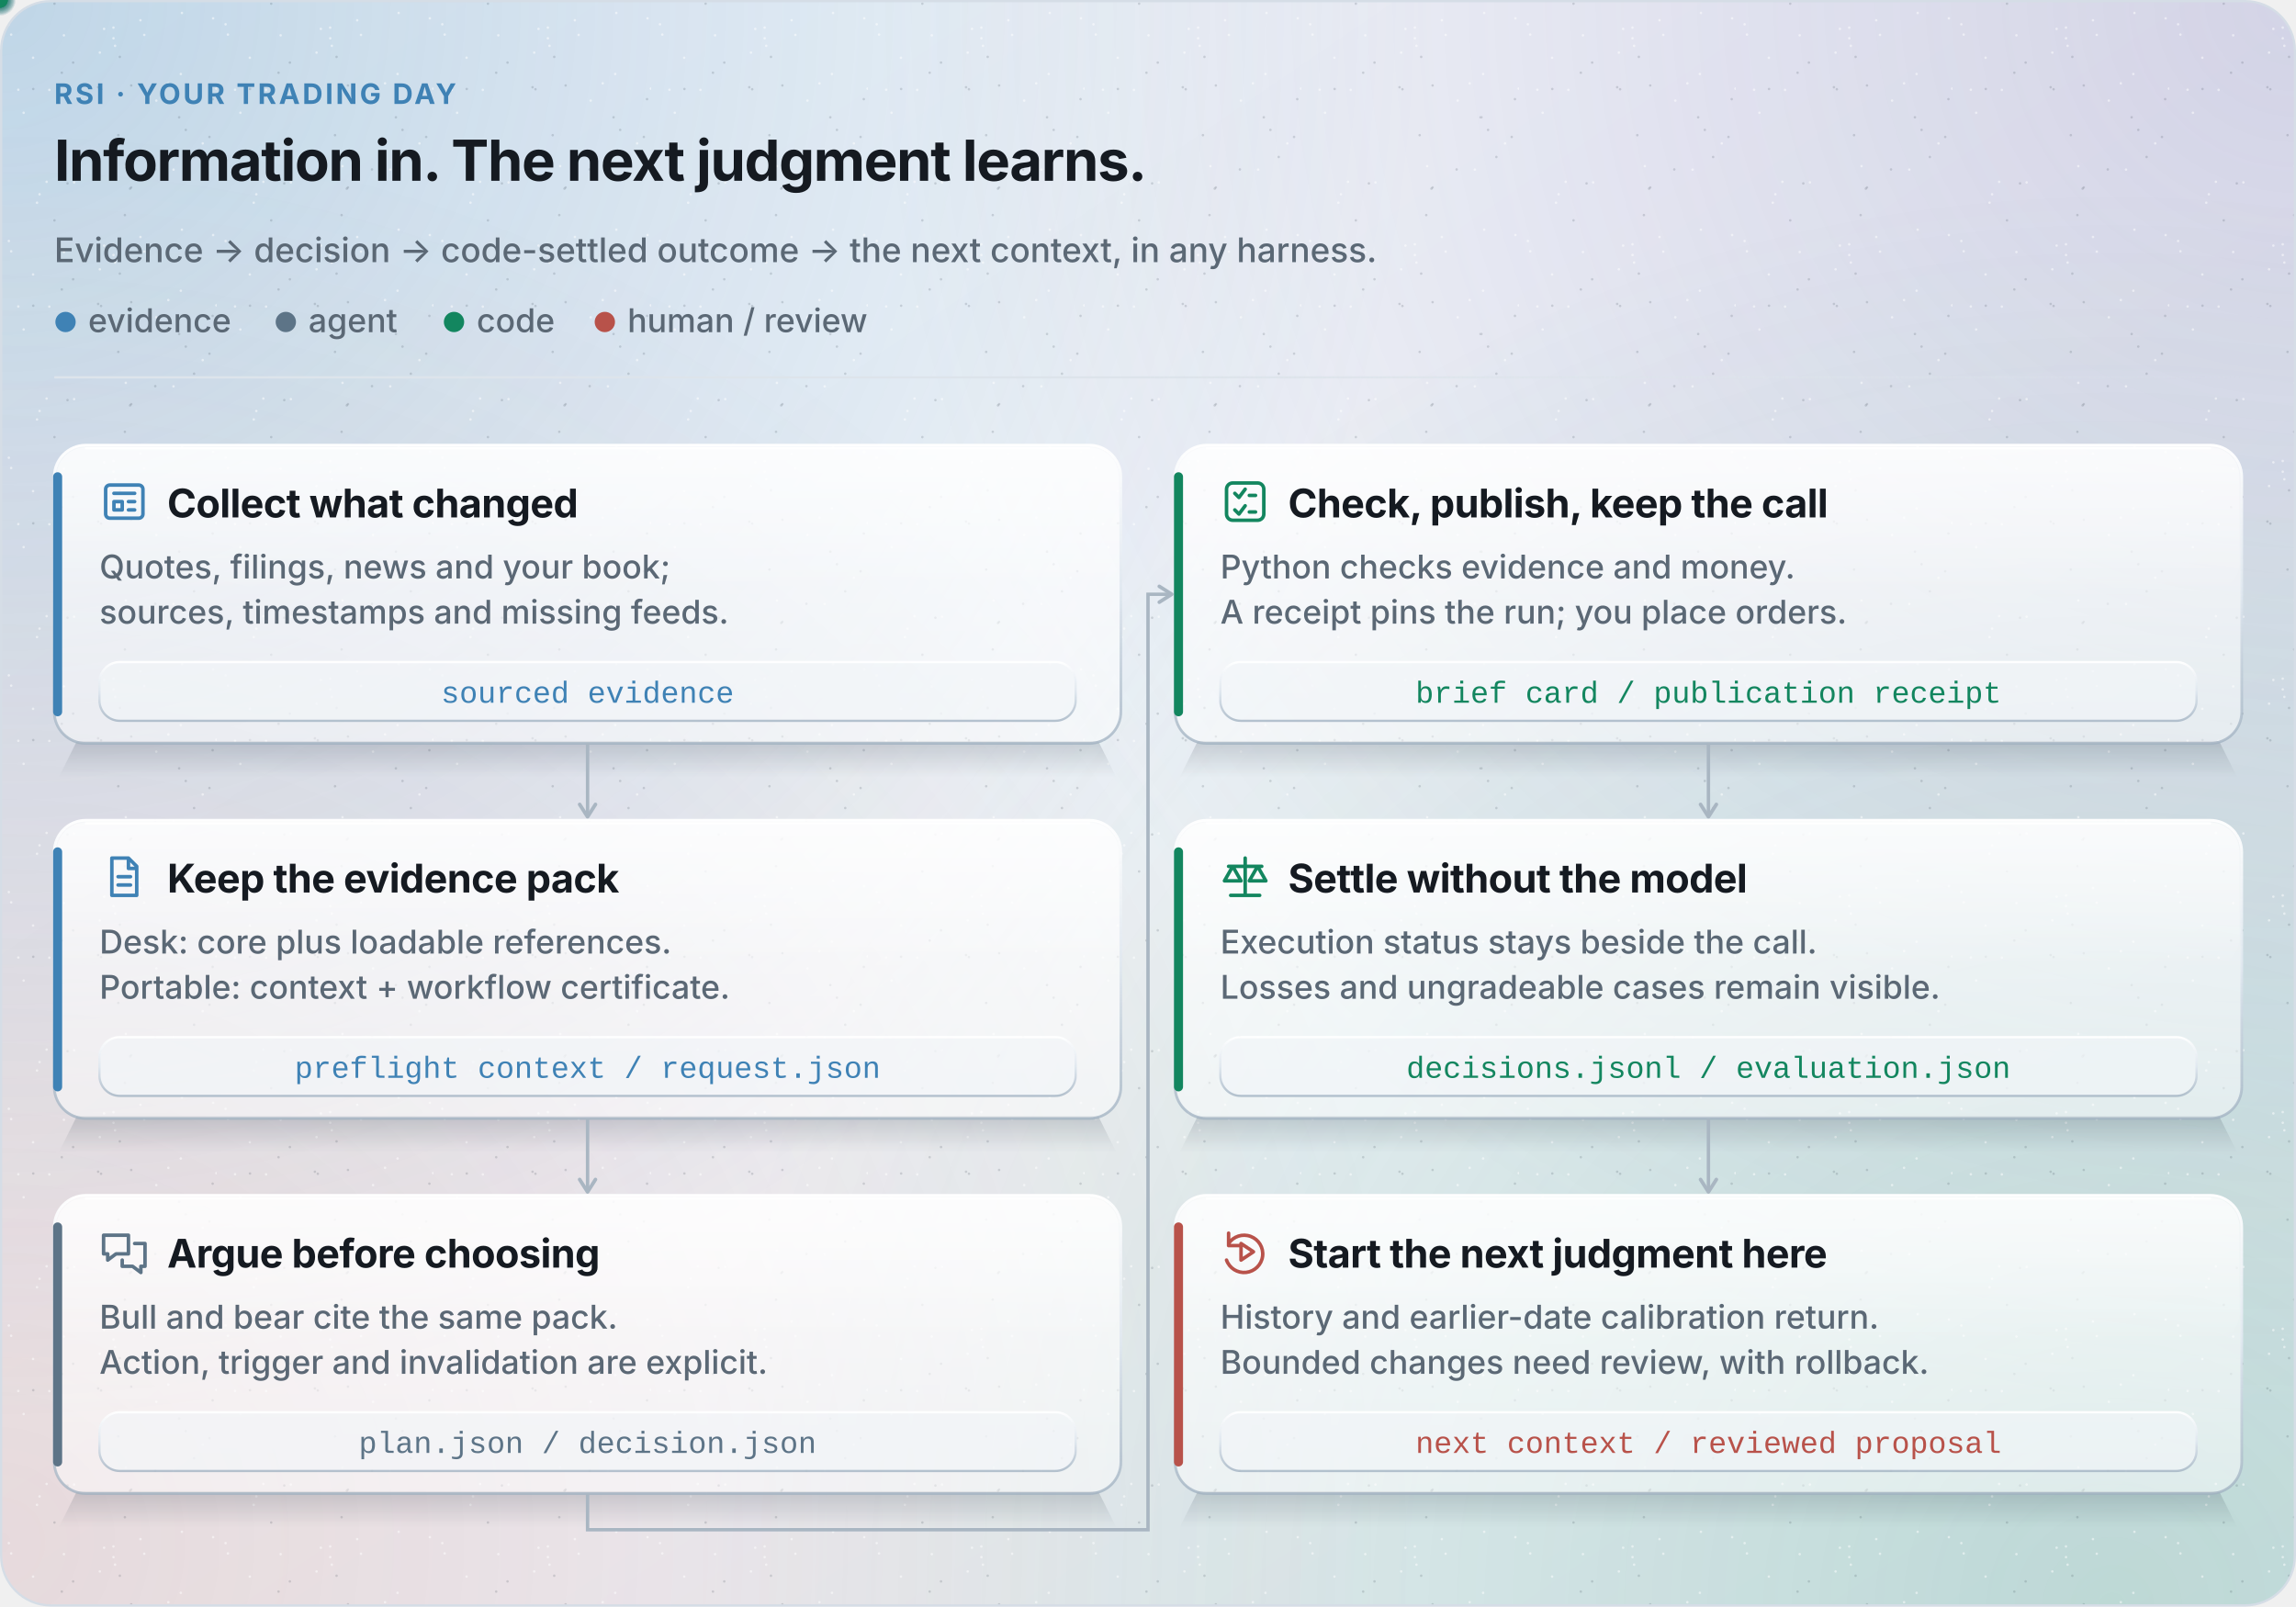
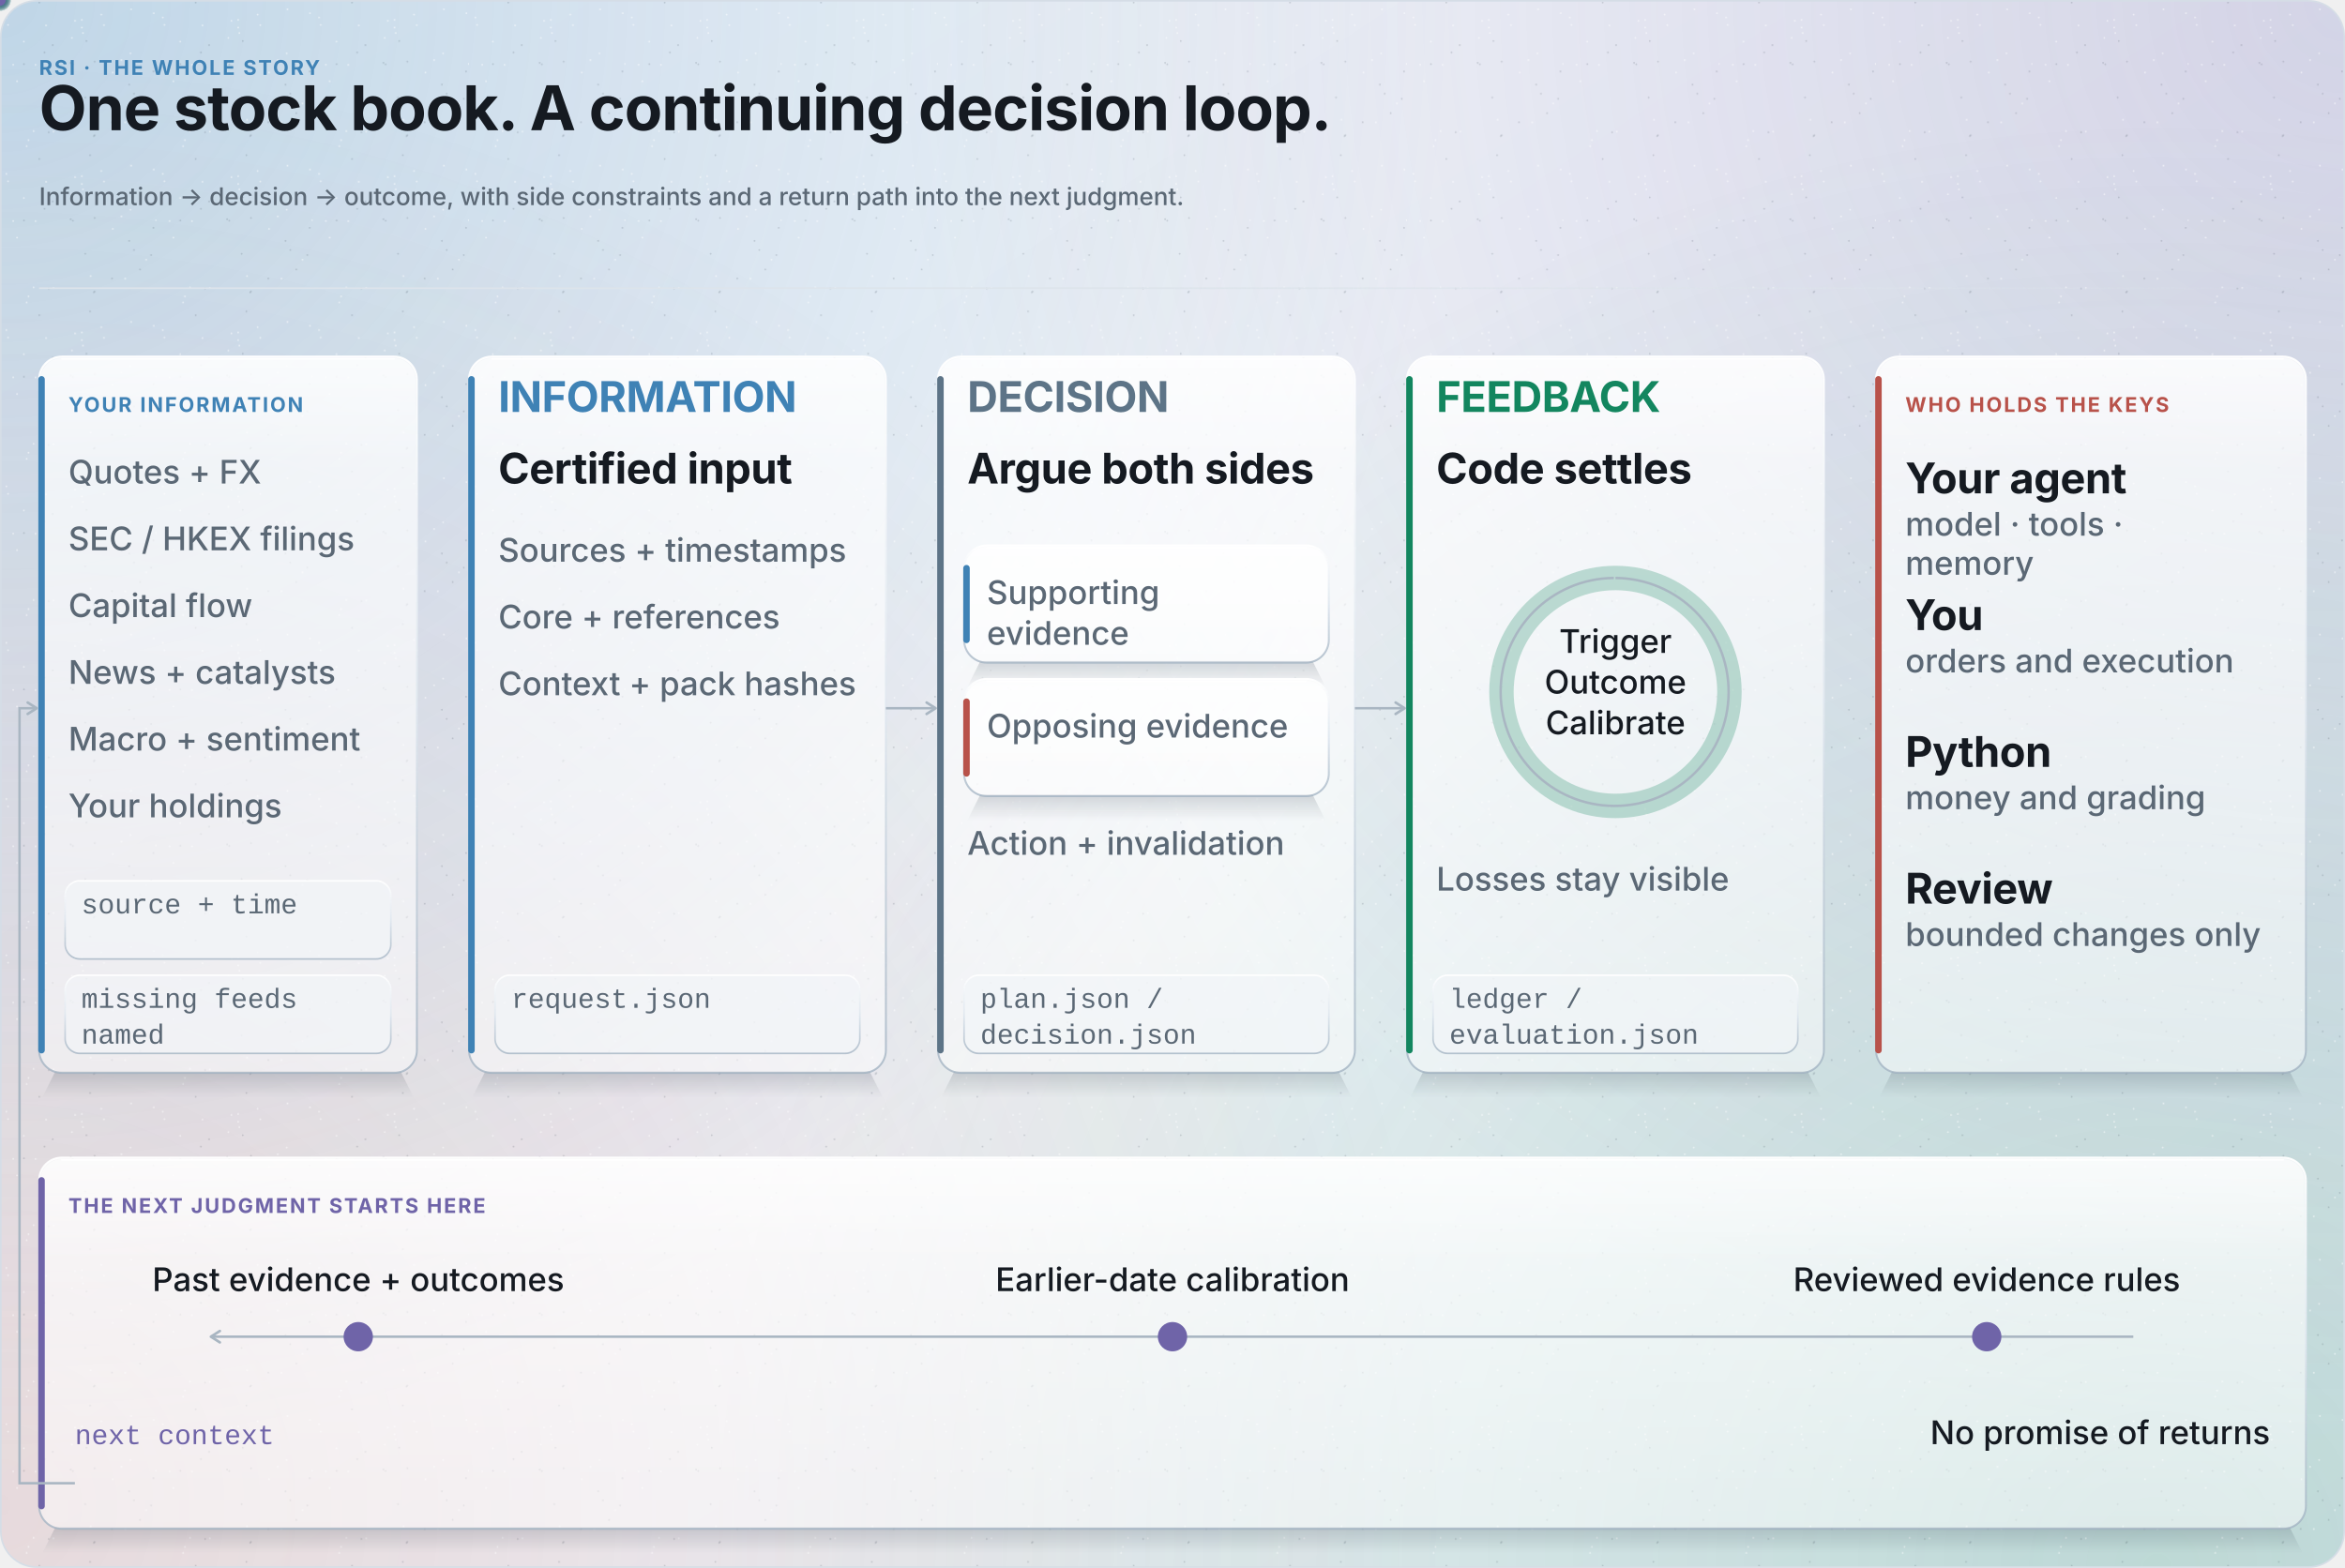
- <svg xmlns="http://www.w3.org/2000/svg" xmlns:xlink="http://www.w3.org/1999/xlink" width="1016" height="711" viewBox="0 0 1016 711" role="img" aria-labelledby="title desc">
+ <svg xmlns="http://www.w3.org/2000/svg" xmlns:xlink="http://www.w3.org/1999/xlink" width="1440" height="963" viewBox="0 0 1440 963" role="img" aria-labelledby="title desc">
  <defs>
    <linearGradient id="page" x1="0" y1="0" x2="1" y2="1">
      <stop offset="0" stop-color="#f7f9fc" />
      <stop offset=".6" stop-color="#eef2f7" />
      <stop offset="1" stop-color="#e6ecf3" />
    </linearGradient>
-     <radialGradient id="field-blue" cx="0" cy="0" r="629.92" gradientUnits="userSpaceOnUse">
+     <radialGradient id="field-blue" cx="0" cy="0" r="892.8" gradientUnits="userSpaceOnUse">
      <stop offset="0" stop-color="#3f82b5" stop-opacity="0.3" />
      <stop offset="1" stop-color="#3f82b5" stop-opacity="0" />
    </radialGradient>
-     <radialGradient id="field-violet" cx="1016" cy="0" r="629.92" gradientUnits="userSpaceOnUse">
+     <radialGradient id="field-violet" cx="1440" cy="0" r="892.8" gradientUnits="userSpaceOnUse">
      <stop offset="0" stop-color="#6f64a8" stop-opacity="0.22" />
      <stop offset="1" stop-color="#6f64a8" stop-opacity="0" />
    </radialGradient>
-     <radialGradient id="field-green" cx="934.72" cy="711" r="629.92" gradientUnits="userSpaceOnUse">
+     <radialGradient id="field-green" cx="1324.8" cy="963" r="892.8" gradientUnits="userSpaceOnUse">
      <stop offset="0" stop-color="#13865f" stop-opacity="0.2" />
      <stop offset="1" stop-color="#13865f" stop-opacity="0" />
    </radialGradient>
-     <radialGradient id="field-warm" cx="0" cy="682.56" r="629.92" gradientUnits="userSpaceOnUse">
+     <radialGradient id="field-warm" cx="0" cy="924.48" r="892.8" gradientUnits="userSpaceOnUse">
      <stop offset="0" stop-color="#b8524a" stop-opacity="0.16" />
      <stop offset="1" stop-color="#b8524a" stop-opacity="0" />
    </radialGradient>
    <pattern id="grain" width="96" height="96" patternUnits="userSpaceOnUse">
      <circle cx="32.83" cy="80.8" r=".55" fill="#ffffff" fill-opacity=".5" />
      <circle cx="21.85" cy="39.82" r=".55" fill="#ffffff" fill-opacity=".5" />
      <circle cx="29.91" cy="81.24" r=".55" fill="#22303c" fill-opacity=".16" />
      <circle cx="44.21" cy="23.3" r=".55" fill="#ffffff" fill-opacity=".5" />
      <circle cx="94.19" cy="43.92" r=".55" fill="#22303c" fill-opacity=".16" />
      <circle cx="14.73" cy="39.42" r=".55" fill="#22303c" fill-opacity=".16" />
      <circle cx="32.39" cy="27.72" r=".55" fill="#22303c" fill-opacity=".16" />
      <circle cx="44.77" cy="39.54" r=".55" fill="#22303c" fill-opacity=".16" />
      <circle cx="55.71" cy="73.6" r=".55" fill="#ffffff" fill-opacity=".5" />
      <circle cx="80.57" cy="5.74" r=".55" fill="#ffffff" fill-opacity=".5" />
      <circle cx="74.55" cy="36.92" r=".55" fill="#ffffff" fill-opacity=".5" />
      <circle cx="58.13" cy="37.86" r=".55" fill="#22303c" fill-opacity=".16" />
      <circle cx="53.07" cy="25.2" r=".55" fill="#22303c" fill-opacity=".16" />
      <circle cx="27.37" cy="32.22" r=".55" fill="#22303c" fill-opacity=".16" />
      <circle cx="10.47" cy="49.96" r=".55" fill="#ffffff" fill-opacity=".5" />
      <circle cx="24.13" cy="1.62" r=".55" fill="#22303c" fill-opacity=".16" />
      <circle cx="58.11" cy="83.04" r=".55" fill="#22303c" fill-opacity=".16" />
      <circle cx="50.97" cy="20.3" r=".55" fill="#ffffff" fill-opacity=".5" />
      <circle cx="28.31" cy="15.64" r=".55" fill="#ffffff" fill-opacity=".5" />
      <circle cx="82.29" cy="57.54" r=".55" fill="#22303c" fill-opacity=".16" />
      <circle cx="8.11" cy="39.76" r=".55" fill="#ffffff" fill-opacity=".5" />
      <circle cx="50.25" cy="12.22" r=".55" fill="#ffffff" fill-opacity=".5" />
      <circle cx="3.91" cy="10.76" r=".55" fill="#ffffff" fill-opacity=".5" />
      <circle cx="68.77" cy="75.06" r=".55" fill="#22303c" fill-opacity=".16" />
      <circle cx="50.27" cy="16.96" r=".55" fill="#ffffff" fill-opacity=".5" />
      <circle cx="17.53" cy="86.06" r=".55" fill="#ffffff" fill-opacity=".5" />
      <circle cx="79.35" cy="51.96" r=".55" fill="#22303c" fill-opacity=".16" />
      <circle cx="85.97" cy="69.54" r=".55" fill="#22303c" fill-opacity=".16" />
      <circle cx="55.31" cy="95.28" r=".55" fill="#22303c" fill-opacity=".16" />
      <circle cx="20.65" cy="80.54" r=".55" fill="#ffffff" fill-opacity=".5" />
      <circle cx="52.39" cy="59.88" r=".55" fill="#22303c" fill-opacity=".16" />
      <circle cx="62.21" cy="8.98" r=".55" fill="#ffffff" fill-opacity=".5" />
      <circle cx="89.79" cy="63.52" r=".55" fill="#ffffff" fill-opacity=".5" />
      <circle cx="80.09" cy="32.78" r=".55" fill="#ffffff" fill-opacity=".5" />
      <circle cx="4.95" cy="15.32" r=".55" fill="#ffffff" fill-opacity=".5" />
      <circle cx="76.85" cy="75.14" r=".55" fill="#ffffff" fill-opacity=".5" />
      <circle cx="69.23" cy="44.56" r=".55" fill="#ffffff" fill-opacity=".5" />
      <circle cx="57.61" cy="83.58" r=".55" fill="#22303c" fill-opacity=".16" />
      <circle cx="16.39" cy="89.8" r=".55" fill="#ffffff" fill-opacity=".5" />
      <circle cx="92.77" cy="60.66" r=".55" fill="#22303c" fill-opacity=".16" />
      <circle cx="46.11" cy="12.8" r=".55" fill="#ffffff" fill-opacity=".5" />
      <circle cx="14.65" cy="25.58" r=".55" fill="#ffffff" fill-opacity=".5" />
      <circle cx="94.39" cy="8.12" r=".55" fill="#ffffff" fill-opacity=".5" />
      <circle cx="63.89" cy="15.46" r=".55" fill="#ffffff" fill-opacity=".5" />
      <circle cx="43.47" cy="38.64" r=".55" fill="#22303c" fill-opacity=".16" />
      <circle cx="95.85" cy="39.26" r=".55" fill="#ffffff" fill-opacity=".5" />
    </pattern>
    <linearGradient id="glass" x1="0" y1="0" x2="0" y2="1">
      <stop offset="0" stop-color="#ffffff" stop-opacity=".74" />
      <stop offset="1" stop-color="#ffffff" stop-opacity=".48" />
    </linearGradient>
    <linearGradient id="glass-blue" x1="0" y1="0" x2="0" y2="1">
      <stop offset="0" stop-color="#e8f1f8" stop-opacity=".88" />
      <stop offset="1" stop-color="#e8f1f8" stop-opacity=".60" />
    </linearGradient>
    <linearGradient id="glass-green" x1="0" y1="0" x2="0" y2="1">
      <stop offset="0" stop-color="#e6f4ee" stop-opacity=".88" />
      <stop offset="1" stop-color="#e6f4ee" stop-opacity=".60" />
    </linearGradient>
    <linearGradient id="glass-warm" x1="0" y1="0" x2="0" y2="1">
      <stop offset="0" stop-color="#fbecea" stop-opacity=".88" />
      <stop offset="1" stop-color="#fbecea" stop-opacity=".60" />
    </linearGradient>
    <linearGradient id="glass-slate" x1="0" y1="0" x2="0" y2="1">
      <stop offset="0" stop-color="#eaeef2" stop-opacity=".88" />
      <stop offset="1" stop-color="#eaeef2" stop-opacity=".60" />
    </linearGradient>
    <linearGradient id="glass-violet" x1="0" y1="0" x2="0" y2="1">
      <stop offset="0" stop-color="#efedf7" stop-opacity=".88" />
      <stop offset="1" stop-color="#efedf7" stop-opacity=".60" />
    </linearGradient>
    <linearGradient id="sheen" x1="0" y1="0" x2="0" y2="1">
      <stop offset="0" stop-color="#ffffff" stop-opacity=".55" />
      <stop offset="1" stop-color="#ffffff" stop-opacity="0" />
    </linearGradient>
    <linearGradient id="rim" x1="0" y1="0" x2="0" y2="1">
      <stop offset="0" stop-color="#ffffff" stop-opacity=".95" />
      <stop offset=".5" stop-color="#dfe7ef" stop-opacity=".9" />
      <stop offset="1" stop-color="#9fb0c0" stop-opacity=".75" />
    </linearGradient>
    <linearGradient id="lift" x1="0" y1="0" x2="0" y2="1">
      <stop offset="0" stop-color="#1c2b3a" stop-opacity=".17" />
      <stop offset="1" stop-color="#1c2b3a" stop-opacity="0" />
    </linearGradient>
-     <linearGradient id="rule" x1="24" y1="0" x2="992" y2="0" gradientUnits="userSpaceOnUse">
+     <linearGradient id="rule" x1="24" y1="0" x2="1416" y2="0" gradientUnits="userSpaceOnUse">
      <stop offset=".5" stop-color="#dde4eb" />
      <stop offset="1" stop-color="#dde4eb" stop-opacity="0" />
    </linearGradient>
    <radialGradient id="glow-blue">
      <stop offset=".4" stop-color="#3f82b5" stop-opacity=".36" />
      <stop offset=".72" stop-color="#3f82b5" stop-opacity=".14" />
      <stop offset="1" stop-color="#3f82b5" stop-opacity="0" />
    </radialGradient>
    <radialGradient id="glow-green">
      <stop offset=".4" stop-color="#13865f" stop-opacity=".36" />
      <stop offset=".72" stop-color="#13865f" stop-opacity=".14" />
      <stop offset="1" stop-color="#13865f" stop-opacity="0" />
    </radialGradient>
    <radialGradient id="glow-warm">
      <stop offset=".4" stop-color="#b8524a" stop-opacity=".36" />
      <stop offset=".72" stop-color="#b8524a" stop-opacity=".14" />
      <stop offset="1" stop-color="#b8524a" stop-opacity="0" />
    </radialGradient>
    <radialGradient id="glow-slate">
      <stop offset=".4" stop-color="#5d7487" stop-opacity=".36" />
      <stop offset=".72" stop-color="#5d7487" stop-opacity=".14" />
      <stop offset="1" stop-color="#5d7487" stop-opacity="0" />
    </radialGradient>
    <radialGradient id="glow-violet">
      <stop offset=".4" stop-color="#6f64a8" stop-opacity=".36" />
      <stop offset=".72" stop-color="#6f64a8" stop-opacity=".14" />
      <stop offset="1" stop-color="#6f64a8" stop-opacity="0" />
    </radialGradient>
    <marker id="arr" markerWidth="10" markerHeight="10" refX="6" refY="5" orient="auto" markerUnits="userSpaceOnUse">
      <path d="M1 1.5L6.5 5L1 8.5" fill="none" stroke="#a9b6c2" stroke-width="1.6" stroke-linecap="round" stroke-linejoin="round" />
    </marker>
    <style>text{font-family:-apple-system,BlinkMacSystemFont,"SF Pro Text","Segoe UI",Inter,Roboto,"Helvetica Neue",Arial,sans-serif}.kick{font-size:12.5px;font-weight:700}.title{font-size:25px;font-weight:750}.sub{font-size:15px;font-weight:450}.h{font-size:17.5px;font-weight:700}.b{font-size:15px;font-weight:450}.m{font-size:14.5px;font-weight:450}.code{font-size:13.5px;font-weight:500}.tag{font-size:11.5px;font-weight:700}.kick{letter-spacing:1.1px}.title{letter-spacing:-.5px}.h{letter-spacing:-.2px}.tag{letter-spacing:.9px}.code{font-family:ui-monospace,SFMono-Regular,Menlo,Consolas,"Liberation Mono",monospace}.breathe{animation:breathe 2.4s ease-in-out infinite}@keyframes breathe{50%{opacity:.35}}@media (prefers-reduced-motion:reduce){.pulse{display:none}.breathe,.sweep{animation:none}}</style>
  </defs>
-   <rect x=".5" y=".5" width="1015" height="710" rx="22" fill="url(#page)" />
-   <rect x=".5" y=".5" width="1015" height="710" rx="22" fill="url(#field-blue)" />
-   <rect x=".5" y=".5" width="1015" height="710" rx="22" fill="url(#field-violet)" />
-   <rect x=".5" y=".5" width="1015" height="710" rx="22" fill="url(#field-green)" />
-   <rect x=".5" y=".5" width="1015" height="710" rx="22" fill="url(#field-warm)" />
-   <rect x=".5" y=".5" width="1015" height="710" rx="22" fill="url(#grain)" stroke="#d5dde6" />
+   <rect x=".5" y=".5" width="1439" height="962" rx="22" fill="url(#page)" />
+   <rect x=".5" y=".5" width="1439" height="962" rx="22" fill="url(#field-blue)" />
+   <rect x=".5" y=".5" width="1439" height="962" rx="22" fill="url(#field-violet)" />
+   <rect x=".5" y=".5" width="1439" height="962" rx="22" fill="url(#field-green)" />
+   <rect x=".5" y=".5" width="1439" height="962" rx="22" fill="url(#field-warm)" />
+   <rect x=".5" y=".5" width="1439" height="962" rx="22" fill="url(#grain)" stroke="#d5dde6" />
+   <style>.title{font-size:38px}.h{font-size:26px}.m{font-size:20px}.b{font-size:21px}.code{font-size:17px}</style>
  <text x="24" y="46" class="kick">
-     <tspan fill="#3f82b5">RSI · YOUR TRADING DAY</tspan>
+     <tspan fill="#3f82b5">RSI · THE WHOLE STORY</tspan>
  </text>
  <text x="24" y="80" class="title">
-     <tspan fill="#151a21">Information in. The next judgment learns.</tspan>
+     <tspan fill="#151a21">One stock book. A continuing decision loop.</tspan>
  </text>
-   <text x="24" y="116" class="sub">
-     <tspan fill="#5b6875">Evidence → decision → code-settled outcome → the next context, in any harness.</tspan>
+   <text x="24" y="126" class="sub">
+     <tspan fill="#5b6875">Information → decision → outcome, with side constraints and a return path into the next judgment.</tspan>
  </text>
-   <circle cx="29" cy="142.5" r="4.5" fill="#3f82b5" />
-   <text x="39" y="147" class="m">
-     <tspan fill="#5b6875">evidence</tspan>
-   </text>
-   <circle cx="126.48" cy="142.5" r="4.5" fill="#5d7487" />
-   <text x="136.48" y="147" class="m">
-     <tspan fill="#5b6875">agent</tspan>
-   </text>
-   <circle cx="200.905" cy="142.5" r="4.5" fill="#13865f" />
-   <text x="210.905" y="147" class="m">
-     <tspan fill="#5b6875">code</tspan>
-   </text>
-   <circle cx="267.645" cy="142.5" r="4.5" fill="#b8524a" />
-   <text x="277.645" y="147" class="m">
-     <tspan fill="#5b6875">human / review</tspan>
-   </text>
-   <path d="M24 167H992" stroke="url(#rule)" />
-   <g transform="translate(0 0)">
-     <path d="M34 328H486L494 344H26Z" fill="url(#lift)" />
-     <rect x="24" y="197" width="472" height="132" rx="14" fill="url(#glass)" stroke="url(#rim)" stroke-width="1.2" />
-     <rect class="sheen" x="25" y="198" width="470" height="64" rx="13" fill="url(#sheen)" />
-     <path d="M38 198.4H482" stroke="#ffffff" stroke-opacity=".95" stroke-linecap="round" />
-     <path d="M25.5 211V315" stroke="#3f82b5" stroke-width="4" stroke-linecap="round" />
-     <g class="hero-icon" data-icon="news" transform="translate(44 211) scale(0.916667)" fill="none" stroke="#3f82b5" stroke-width="1.7" stroke-linecap="round" stroke-linejoin="round" aria-hidden="true">
-       <rect x="3" y="4" width="18" height="16" rx="2" />
-       <path d="M7 8h10M7 12h4v4H7Zm7 0h3m-3 4h3" />
-     </g>
-     <text x="74" y="229" class="h">
-       <tspan fill="#151a21">Collect what changed</tspan>
-     </text>
-     <text x="44" y="256" class="m">
-       <tspan fill="#5b6875">Quotes, filings, news and your book;</tspan>
-     </text>
-     <text x="44" y="276" class="m">
-       <tspan fill="#5b6875">sources, timestamps and missing feeds.</tspan>
-     </text>
-     <rect x="44" y="293" width="432" height="26" rx="9" fill="#f2f5f8" fill-opacity=".62" stroke="url(#rim)" />
-     <text x="260" y="311" class="code" text-anchor="middle">
-       <tspan fill="#3f82b5">sourced evidence</tspan>
-     </text>
-     <path id="w1" d="M260 329V361" fill="none" stroke="#a9b6c2" stroke-width="1.5" marker-end="url(#arr)" />
-     <circle class="pulse" r="7" fill="url(#glow-blue)">
-       <animateMotion dur="2.2s" begin="0.00s" repeatCount="indefinite" keyPoints="0;1" keyTimes="0;1" calcMode="spline" keySplines=".45 0 .55 1">
+   <path d="M24 177H1416" stroke="url(#rule)" />
+   <g data-region="sources">
+     <path d="M34 658H246L254 674H26Z" fill="url(#lift)" />
+     <rect x="24" y="219" width="232" height="440" rx="14" fill="url(#glass)" stroke="url(#rim)" stroke-width="1.2" />
+     <rect class="sheen" x="25" y="220" width="230" height="64" rx="13" fill="url(#sheen)" />
+     <path d="M38 220.4H242" stroke="#ffffff" stroke-opacity=".95" stroke-linecap="round" />
+     <path d="M25.5 233V645" stroke="#3f82b5" stroke-width="4" stroke-linecap="round" />
+     <text x="42" y="253" class="kick">
+       <tspan fill="#3f82b5">YOUR INFORMATION</tspan>
+     </text>
+     <text x="42" y="297" class="m">
+       <tspan fill="#5b6875">Quotes + FX</tspan>
+     </text>
+     <text x="42" y="338" class="m">
+       <tspan fill="#5b6875">SEC / HKEX filings</tspan>
+     </text>
+     <text x="42" y="379" class="m">
+       <tspan fill="#5b6875">Capital flow</tspan>
+     </text>
+     <text x="42" y="420" class="m">
+       <tspan fill="#5b6875">News + catalysts</tspan>
+     </text>
+     <text x="42" y="461" class="m">
+       <tspan fill="#5b6875">Macro + sentiment</tspan>
+     </text>
+     <text x="42" y="502" class="m">
+       <tspan fill="#5b6875">Your holdings</tspan>
+     </text>
+     <rect x="40" y="541" width="200" height="48" rx="9" fill="#f2f5f8" fill-opacity=".62" stroke="url(#rim)" />
+     <text x="140" y="570" class="code" text-anchor="middle">
+       <tspan fill="#151a21" />
+     </text>
+     <text x="50" y="561" class="code">
+       <tspan fill="#5b6875">source + time</tspan>
+     </text>
+     <rect x="40" y="599" width="200" height="48" rx="9" fill="#f2f5f8" fill-opacity=".62" stroke="url(#rim)" />
+     <text x="140" y="628" class="code" text-anchor="middle">
+       <tspan fill="#151a21" />
+     </text>
+     <text x="50" y="619" class="code">
+       <tspan fill="#5b6875">missing feeds</tspan>
+     </text>
+     <text x="50" y="641" class="code">
+       <tspan fill="#5b6875">named</tspan>
+     </text>
+   </g>
+   <g data-region="input">
+     <path d="M298 658H534L542 674H290Z" fill="url(#lift)" />
+     <rect x="288" y="219" width="256" height="440" rx="14" fill="url(#glass)" stroke="url(#rim)" stroke-width="1.2" />
+     <rect class="sheen" x="289" y="220" width="254" height="64" rx="13" fill="url(#sheen)" />
+     <path d="M302 220.4H530" stroke="#ffffff" stroke-opacity=".95" stroke-linecap="round" />
+     <path d="M289.5 233V645" stroke="#3f82b5" stroke-width="4" stroke-linecap="round" />
+     <text x="306" y="253" class="h">
+       <tspan fill="#3f82b5">INFORMATION</tspan>
+     </text>
+     <text x="306" y="297" class="h">
+       <tspan fill="#151a21">Certified input</tspan>
+     </text>
+     <text x="306" y="345" class="m">
+       <tspan fill="#5b6875">Sources + timestamps</tspan>
+     </text>
+     <text x="306" y="386" class="m">
+       <tspan fill="#5b6875">Core + references</tspan>
+     </text>
+     <text x="306" y="427" class="m">
+       <tspan fill="#5b6875">Context + pack hashes</tspan>
+     </text>
+     <rect x="304" y="599" width="224" height="48" rx="9" fill="#f2f5f8" fill-opacity=".62" stroke="url(#rim)" />
+     <text x="416" y="628" class="code" text-anchor="middle">
+       <tspan fill="#151a21" />
+     </text>
+     <text x="314" y="619" class="code">
+       <tspan fill="#5b6875">request.json</tspan>
+     </text>
+   </g>
+   <g data-region="decision">
+     <path d="M586 658H822L830 674H578Z" fill="url(#lift)" />
+     <rect x="576" y="219" width="256" height="440" rx="14" fill="url(#glass)" stroke="url(#rim)" stroke-width="1.2" />
+     <rect class="sheen" x="577" y="220" width="254" height="64" rx="13" fill="url(#sheen)" />
+     <path d="M590 220.4H818" stroke="#ffffff" stroke-opacity=".95" stroke-linecap="round" />
+     <path d="M577.5 233V645" stroke="#5d7487" stroke-width="4" stroke-linecap="round" />
+     <text x="594" y="253" class="h">
+       <tspan fill="#5d7487">DECISION</tspan>
+     </text>
+     <text x="594" y="297" class="h">
+       <tspan fill="#151a21">Argue both sides</tspan>
+     </text>
+     <path d="M602 406H806L814 422H594Z" fill="url(#lift)" />
+     <rect x="592" y="335" width="224" height="72" rx="14" fill="url(#glass)" stroke="url(#rim)" stroke-width="1.2" />
+     <rect class="sheen" x="593" y="336" width="222" height="64" rx="13" fill="url(#sheen)" />
+     <path d="M606 336.4H802" stroke="#ffffff" stroke-opacity=".95" stroke-linecap="round" />
+     <path d="M593.5 349V393" stroke="#3f82b5" stroke-width="4" stroke-linecap="round" />
+     <text x="606" y="371" class="m">
+       <tspan fill="#5b6875">Supporting</tspan>
+     </text>
+     <text x="606" y="396" class="m">
+       <tspan fill="#5b6875">evidence</tspan>
+     </text>
+     <path d="M602 488H806L814 504H594Z" fill="url(#lift)" />
+     <rect x="592" y="417" width="224" height="72" rx="14" fill="url(#glass)" stroke="url(#rim)" stroke-width="1.2" />
+     <rect class="sheen" x="593" y="418" width="222" height="64" rx="13" fill="url(#sheen)" />
+     <path d="M606 418.4H802" stroke="#ffffff" stroke-opacity=".95" stroke-linecap="round" />
+     <path d="M593.5 431V475" stroke="#b8524a" stroke-width="4" stroke-linecap="round" />
+     <text x="606" y="453" class="m">
+       <tspan fill="#5b6875">Opposing evidence</tspan>
+     </text>
+     <text x="594" y="525" class="m">
+       <tspan fill="#5b6875">Action + invalidation</tspan>
+     </text>
+     <rect x="592" y="599" width="224" height="48" rx="9" fill="#f2f5f8" fill-opacity=".62" stroke="url(#rim)" />
+     <text x="704" y="628" class="code" text-anchor="middle">
+       <tspan fill="#151a21" />
+     </text>
+     <text x="602" y="619" class="code">
+       <tspan fill="#5b6875">plan.json /</tspan>
+     </text>
+     <text x="602" y="641" class="code">
+       <tspan fill="#5b6875">decision.json</tspan>
+     </text>
+   </g>
+   <g data-region="outcome">
+     <path d="M874 658H1110L1118 674H866Z" fill="url(#lift)" />
+     <rect x="864" y="219" width="256" height="440" rx="14" fill="url(#glass)" stroke="url(#rim)" stroke-width="1.2" />
+     <rect class="sheen" x="865" y="220" width="254" height="64" rx="13" fill="url(#sheen)" />
+     <path d="M878 220.4H1106" stroke="#ffffff" stroke-opacity=".95" stroke-linecap="round" />
+     <path d="M865.5 233V645" stroke="#13865f" stroke-width="4" stroke-linecap="round" />
+     <text x="882" y="253" class="h">
+       <tspan fill="#13865f">FEEDBACK</tspan>
+     </text>
+     <text x="882" y="297" class="h">
+       <tspan fill="#151a21">Code settles</tspan>
+     </text>
+     <circle cx="992" cy="425" r="70" fill="none" stroke="#13865f" stroke-opacity=".25" stroke-width="15" />
+     <path id="w1" d="M992 355A70 70 0 1 1 991 355" fill="none" stroke="#a9b6c2" stroke-width="1.5" />
+     <circle class="pulse" r="7" fill="url(#glow-green)">
+       <animateMotion dur="6s" begin="0.00s" repeatCount="indefinite" keyPoints="0;1" keyTimes="0;1" calcMode="spline" keySplines=".45 0 .55 1">
        <mpath href="#w1" xlink:href="#w1" />
      </animateMotion>
    </circle>
-     <circle class="pulse" r="3.4" fill="#3f82b5">
-       <animateMotion dur="2.2s" begin="0.00s" repeatCount="indefinite" keyPoints="0;1" keyTimes="0;1" calcMode="spline" keySplines=".45 0 .55 1">
+     <circle class="pulse" r="3.4" fill="#13865f">
+       <animateMotion dur="6s" begin="0.00s" repeatCount="indefinite" keyPoints="0;1" keyTimes="0;1" calcMode="spline" keySplines=".45 0 .55 1">
        <mpath href="#w1" xlink:href="#w1" />
      </animateMotion>
    </circle>
-     <circle class="pulse" r="7" fill="url(#glow-blue)">
-       <animateMotion dur="2.2s" begin="-1.10s" repeatCount="indefinite" keyPoints="0;1" keyTimes="0;1" calcMode="spline" keySplines=".45 0 .55 1">
+     <circle class="pulse" r="7" fill="url(#glow-green)">
+       <animateMotion dur="6s" begin="-1.80s" repeatCount="indefinite" keyPoints="0;1" keyTimes="0;1" calcMode="spline" keySplines=".45 0 .55 1">
        <mpath href="#w1" xlink:href="#w1" />
      </animateMotion>
    </circle>
-     <circle class="pulse" r="3.4" fill="#3f82b5">
-       <animateMotion dur="2.2s" begin="-1.10s" repeatCount="indefinite" keyPoints="0;1" keyTimes="0;1" calcMode="spline" keySplines=".45 0 .55 1">
+     <circle class="pulse" r="3.4" fill="#13865f">
+       <animateMotion dur="6s" begin="-1.80s" repeatCount="indefinite" keyPoints="0;1" keyTimes="0;1" calcMode="spline" keySplines=".45 0 .55 1">
        <mpath href="#w1" xlink:href="#w1" />
      </animateMotion>
    </circle>
-     <path d="M34 494H486L494 510H26Z" fill="url(#lift)" />
-     <rect x="24" y="363" width="472" height="132" rx="14" fill="url(#glass)" stroke="url(#rim)" stroke-width="1.2" />
-     <rect class="sheen" x="25" y="364" width="470" height="64" rx="13" fill="url(#sheen)" />
-     <path d="M38 364.4H482" stroke="#ffffff" stroke-opacity=".95" stroke-linecap="round" />
-     <path d="M25.5 377V481" stroke="#3f82b5" stroke-width="4" stroke-linecap="round" />
-     <g class="hero-icon" data-icon="filing" transform="translate(44 377) scale(0.916667)" fill="none" stroke="#3f82b5" stroke-width="1.7" stroke-linecap="round" stroke-linejoin="round" aria-hidden="true">
-       <path d="M6 3h8l4 4v14H6ZM14 3v5h4M9 12h6m-6 4h6" />
-     </g>
-     <text x="74" y="395" class="h">
-       <tspan fill="#151a21">Keep the evidence pack</tspan>
-     </text>
-     <text x="44" y="422" class="m">
-       <tspan fill="#5b6875">Desk: core plus loadable references.</tspan>
-     </text>
-     <text x="44" y="442" class="m">
-       <tspan fill="#5b6875">Portable: context + workflow certificate.</tspan>
-     </text>
-     <rect x="44" y="459" width="432" height="26" rx="9" fill="#f2f5f8" fill-opacity=".62" stroke="url(#rim)" />
-     <text x="260" y="477" class="code" text-anchor="middle">
-       <tspan fill="#3f82b5">preflight context / request.json</tspan>
-     </text>
-     <path id="w2" d="M260 495V527" fill="none" stroke="#a9b6c2" stroke-width="1.5" marker-end="url(#arr)" />
-     <circle class="pulse" r="7" fill="url(#glow-slate)">
-       <animateMotion dur="2.2s" begin="0.00s" repeatCount="indefinite" keyPoints="0;1" keyTimes="0;1" calcMode="spline" keySplines=".45 0 .55 1">
+     <text x="992" y="401" class="m" text-anchor="middle">
+       <tspan fill="#151a21">Trigger</tspan>
+     </text>
+     <text x="992" y="426" class="m" text-anchor="middle">
+       <tspan fill="#151a21">Outcome</tspan>
+     </text>
+     <text x="992" y="451" class="m" text-anchor="middle">
+       <tspan fill="#151a21">Calibrate</tspan>
+     </text>
+     <text x="882" y="547" class="m">
+       <tspan fill="#5b6875">Losses stay visible</tspan>
+     </text>
+     <rect x="880" y="599" width="224" height="48" rx="9" fill="#f2f5f8" fill-opacity=".62" stroke="url(#rim)" />
+     <text x="992" y="628" class="code" text-anchor="middle">
+       <tspan fill="#151a21" />
+     </text>
+     <text x="890" y="619" class="code">
+       <tspan fill="#5b6875">ledger /</tspan>
+     </text>
+     <text x="890" y="641" class="code">
+       <tspan fill="#5b6875">evaluation.json</tspan>
+     </text>
+   </g>
+   <g data-region="owners">
+     <path d="M1162 658H1406L1414 674H1154Z" fill="url(#lift)" />
+     <rect x="1152" y="219" width="264" height="440" rx="14" fill="url(#glass)" stroke="url(#rim)" stroke-width="1.2" />
+     <rect class="sheen" x="1153" y="220" width="262" height="64" rx="13" fill="url(#sheen)" />
+     <path d="M1166 220.4H1402" stroke="#ffffff" stroke-opacity=".95" stroke-linecap="round" />
+     <path d="M1153.5 233V645" stroke="#b8524a" stroke-width="4" stroke-linecap="round" />
+     <text x="1170" y="253" class="kick">
+       <tspan fill="#b8524a">WHO HOLDS THE KEYS</tspan>
+     </text>
+     <text x="1170" y="303" class="h">
+       <tspan fill="#151a21">Your agent</tspan>
+     </text>
+     <text x="1170" y="329" class="m">
+       <tspan fill="#5b6875">model · tools ·</tspan>
+     </text>
+     <text x="1170" y="353" class="m">
+       <tspan fill="#5b6875">memory</tspan>
+     </text>
+     <text x="1170" y="387" class="h">
+       <tspan fill="#151a21">You</tspan>
+     </text>
+     <text x="1170" y="413" class="m">
+       <tspan fill="#5b6875">orders and execution</tspan>
+     </text>
+     <text x="1170" y="471" class="h">
+       <tspan fill="#151a21">Python</tspan>
+     </text>
+     <text x="1170" y="497" class="m">
+       <tspan fill="#5b6875">money and grading</tspan>
+     </text>
+     <text x="1170" y="555" class="h">
+       <tspan fill="#151a21">Review</tspan>
+     </text>
+     <text x="1170" y="581" class="m">
+       <tspan fill="#5b6875">bounded changes only</tspan>
+     </text>
+   </g>
+   <g data-region="return">
+     <path d="M34 938H1406L1414 954H26Z" fill="url(#lift)" />
+     <rect x="24" y="711" width="1392" height="228" rx="14" fill="url(#glass)" stroke="url(#rim)" stroke-width="1.2" />
+     <rect class="sheen" x="25" y="712" width="1390" height="64" rx="13" fill="url(#sheen)" />
+     <path d="M38 712.4H1402" stroke="#ffffff" stroke-opacity=".95" stroke-linecap="round" />
+     <path d="M25.5 725V925" stroke="#6f64a8" stroke-width="4" stroke-linecap="round" />
+     <text x="42" y="745" class="kick">
+       <tspan fill="#6f64a8">THE NEXT JUDGMENT STARTS HERE</tspan>
+     </text>
+     <path id="w2" d="M1310 821H130" fill="none" stroke="#a9b6c2" stroke-width="1.5" marker-end="url(#arr)" />
+     <circle class="pulse" r="7" fill="url(#glow-violet)">
+       <animateMotion dur="8s" begin="0.00s" repeatCount="indefinite" keyPoints="0;1" keyTimes="0;1" calcMode="spline" keySplines=".45 0 .55 1">
        <mpath href="#w2" xlink:href="#w2" />
      </animateMotion>
    </circle>
-     <circle class="pulse" r="3.4" fill="#5d7487">
-       <animateMotion dur="2.2s" begin="0.00s" repeatCount="indefinite" keyPoints="0;1" keyTimes="0;1" calcMode="spline" keySplines=".45 0 .55 1">
+     <circle class="pulse" r="3.4" fill="#6f64a8">
+       <animateMotion dur="8s" begin="0.00s" repeatCount="indefinite" keyPoints="0;1" keyTimes="0;1" calcMode="spline" keySplines=".45 0 .55 1">
        <mpath href="#w2" xlink:href="#w2" />
      </animateMotion>
    </circle>
-     <circle class="pulse" r="7" fill="url(#glow-slate)">
-       <animateMotion dur="2.2s" begin="-1.10s" repeatCount="indefinite" keyPoints="0;1" keyTimes="0;1" calcMode="spline" keySplines=".45 0 .55 1">
+     <circle class="pulse" r="7" fill="url(#glow-violet)">
+       <animateMotion dur="8s" begin="-2.40s" repeatCount="indefinite" keyPoints="0;1" keyTimes="0;1" calcMode="spline" keySplines=".45 0 .55 1">
        <mpath href="#w2" xlink:href="#w2" />
      </animateMotion>
    </circle>
-     <circle class="pulse" r="3.4" fill="#5d7487">
-       <animateMotion dur="2.2s" begin="-1.10s" repeatCount="indefinite" keyPoints="0;1" keyTimes="0;1" calcMode="spline" keySplines=".45 0 .55 1">
+     <circle class="pulse" r="3.4" fill="#6f64a8">
+       <animateMotion dur="8s" begin="-2.40s" repeatCount="indefinite" keyPoints="0;1" keyTimes="0;1" calcMode="spline" keySplines=".45 0 .55 1">
        <mpath href="#w2" xlink:href="#w2" />
      </animateMotion>
    </circle>
-     <path d="M34 660H486L494 676H26Z" fill="url(#lift)" />
-     <rect x="24" y="529" width="472" height="132" rx="14" fill="url(#glass)" stroke="url(#rim)" stroke-width="1.2" />
-     <rect class="sheen" x="25" y="530" width="470" height="64" rx="13" fill="url(#sheen)" />
-     <path d="M38 530.4H482" stroke="#ffffff" stroke-opacity=".95" stroke-linecap="round" />
-     <path d="M25.5 543V647" stroke="#5d7487" stroke-width="4" stroke-linecap="round" />
-     <g class="hero-icon" data-icon="debate" transform="translate(44 543) scale(0.916667)" fill="none" stroke="#5d7487" stroke-width="1.7" stroke-linecap="round" stroke-linejoin="round" aria-hidden="true">
-       <path d="M2 4h12v9H8l-4 3v-3H2ZM17 8h5v11h-2v3l-4-3h-5v-3" />
-     </g>
-     <text x="74" y="561" class="h">
-       <tspan fill="#151a21">Argue before choosing</tspan>
-     </text>
-     <text x="44" y="588" class="m">
-       <tspan fill="#5b6875">Bull and bear cite the same pack.</tspan>
-     </text>
-     <text x="44" y="608" class="m">
-       <tspan fill="#5b6875">Action, trigger and invalidation are explicit.</tspan>
-     </text>
-     <rect x="44" y="625" width="432" height="26" rx="9" fill="#f2f5f8" fill-opacity=".62" stroke="url(#rim)" />
-     <text x="260" y="643" class="code" text-anchor="middle">
-       <tspan fill="#5d7487">plan.json / decision.json</tspan>
-     </text>
-   </g>
-   <path id="w3" d="M260 661V677H508V263H518" fill="none" stroke="#a9b6c2" stroke-width="1.5" marker-end="url(#arr)" />
+     <circle cx="220" cy="821" r="9" fill="#6f64a8" />
+     <text x="220" y="793" class="m" text-anchor="middle">
+       <tspan fill="#151a21">Past evidence + outcomes</tspan>
+     </text>
+     <circle cx="720" cy="821" r="9" fill="#6f64a8" />
+     <text x="720" y="793" class="m" text-anchor="middle">
+       <tspan fill="#151a21">Earlier-date calibration</tspan>
+     </text>
+     <circle cx="1220" cy="821" r="9" fill="#6f64a8" />
+     <text x="1220" y="793" class="m" text-anchor="middle">
+       <tspan fill="#151a21">Reviewed evidence rules</tspan>
+     </text>
+     <text x="46" y="887" class="code">
+       <tspan fill="#6f64a8">next context</tspan>
+     </text>
+     <text x="1394" y="887" class="m" text-anchor="end">
+       <tspan fill="#151a21">No promise of returns</tspan>
+     </text>
+   </g>
+   <path id="w3" d="M544 435H574" fill="none" stroke="#a9b6c2" stroke-width="1.5" marker-end="url(#arr)" />
  <circle class="pulse" r="7" fill="url(#glow-green)">
-     <animateMotion dur="3.2s" begin="0.00s" repeatCount="indefinite" keyPoints="0;1" keyTimes="0;1" calcMode="spline" keySplines=".45 0 .55 1">
+     <animateMotion dur="2.2s" begin="0.00s" repeatCount="indefinite" keyPoints="0;1" keyTimes="0;1" calcMode="spline" keySplines=".45 0 .55 1">
      <mpath href="#w3" xlink:href="#w3" />
    </animateMotion>
  </circle>
  <circle class="pulse" r="3.4" fill="#13865f">
-     <animateMotion dur="3.2s" begin="0.00s" repeatCount="indefinite" keyPoints="0;1" keyTimes="0;1" calcMode="spline" keySplines=".45 0 .55 1">
+     <animateMotion dur="2.2s" begin="0.00s" repeatCount="indefinite" keyPoints="0;1" keyTimes="0;1" calcMode="spline" keySplines=".45 0 .55 1">
      <mpath href="#w3" xlink:href="#w3" />
    </animateMotion>
  </circle>
  <circle class="pulse" r="7" fill="url(#glow-green)">
-     <animateMotion dur="3.2s" begin="-1.10s" repeatCount="indefinite" keyPoints="0;1" keyTimes="0;1" calcMode="spline" keySplines=".45 0 .55 1">
+     <animateMotion dur="2.2s" begin="-1.40s" repeatCount="indefinite" keyPoints="0;1" keyTimes="0;1" calcMode="spline" keySplines=".45 0 .55 1">
      <mpath href="#w3" xlink:href="#w3" />
    </animateMotion>
  </circle>
  <circle class="pulse" r="3.4" fill="#13865f">
-     <animateMotion dur="3.2s" begin="-1.10s" repeatCount="indefinite" keyPoints="0;1" keyTimes="0;1" calcMode="spline" keySplines=".45 0 .55 1">
+     <animateMotion dur="2.2s" begin="-1.40s" repeatCount="indefinite" keyPoints="0;1" keyTimes="0;1" calcMode="spline" keySplines=".45 0 .55 1">
      <mpath href="#w3" xlink:href="#w3" />
    </animateMotion>
  </circle>
-   <g transform="translate(496 -498)">
-     <path d="M34 826H486L494 842H26Z" fill="url(#lift)" />
-     <rect x="24" y="695" width="472" height="132" rx="14" fill="url(#glass)" stroke="url(#rim)" stroke-width="1.2" />
-     <rect class="sheen" x="25" y="696" width="470" height="64" rx="13" fill="url(#sheen)" />
-     <path d="M38 696.4H482" stroke="#ffffff" stroke-opacity=".95" stroke-linecap="round" />
-     <path d="M25.5 709V813" stroke="#13865f" stroke-width="4" stroke-linecap="round" />
-     <g class="hero-icon" data-icon="checks" transform="translate(44 709) scale(0.916667)" fill="none" stroke="#13865f" stroke-width="1.7" stroke-linecap="round" stroke-linejoin="round" aria-hidden="true">
-       <rect x="3" y="3" width="18" height="18" rx="3" />
-       <path d="M7 8l2 2 3-4m2 3h3M7 16l2 2 3-4m2 3h3" />
-     </g>
-     <text x="74" y="727" class="h">
-       <tspan fill="#151a21">Check, publish, keep the call</tspan>
-     </text>
-     <text x="44" y="754" class="m">
-       <tspan fill="#5b6875">Python checks evidence and money.</tspan>
-     </text>
-     <text x="44" y="774" class="m">
-       <tspan fill="#5b6875">A receipt pins the run; you place orders.</tspan>
-     </text>
-     <rect x="44" y="791" width="432" height="26" rx="9" fill="#f2f5f8" fill-opacity=".62" stroke="url(#rim)" />
-     <text x="260" y="809" class="code" text-anchor="middle">
-       <tspan fill="#13865f">brief card / publication receipt</tspan>
-     </text>
-     <path id="w4" d="M260 827V859" fill="none" stroke="#a9b6c2" stroke-width="1.5" marker-end="url(#arr)" />
-     <circle class="pulse" r="7" fill="url(#glow-green)">
-       <animateMotion dur="2.2s" begin="0.00s" repeatCount="indefinite" keyPoints="0;1" keyTimes="0;1" calcMode="spline" keySplines=".45 0 .55 1">
-         <mpath href="#w4" xlink:href="#w4" />
-       </animateMotion>
-     </circle>
-     <circle class="pulse" r="3.4" fill="#13865f">
-       <animateMotion dur="2.2s" begin="0.00s" repeatCount="indefinite" keyPoints="0;1" keyTimes="0;1" calcMode="spline" keySplines=".45 0 .55 1">
-         <mpath href="#w4" xlink:href="#w4" />
-       </animateMotion>
-     </circle>
-     <circle class="pulse" r="7" fill="url(#glow-green)">
-       <animateMotion dur="2.2s" begin="-1.10s" repeatCount="indefinite" keyPoints="0;1" keyTimes="0;1" calcMode="spline" keySplines=".45 0 .55 1">
-         <mpath href="#w4" xlink:href="#w4" />
-       </animateMotion>
-     </circle>
-     <circle class="pulse" r="3.4" fill="#13865f">
-       <animateMotion dur="2.2s" begin="-1.10s" repeatCount="indefinite" keyPoints="0;1" keyTimes="0;1" calcMode="spline" keySplines=".45 0 .55 1">
-         <mpath href="#w4" xlink:href="#w4" />
-       </animateMotion>
-     </circle>
-     <path d="M34 992H486L494 1008H26Z" fill="url(#lift)" />
-     <rect x="24" y="861" width="472" height="132" rx="14" fill="url(#glass)" stroke="url(#rim)" stroke-width="1.2" />
-     <rect class="sheen" x="25" y="862" width="470" height="64" rx="13" fill="url(#sheen)" />
-     <path d="M38 862.4H482" stroke="#ffffff" stroke-opacity=".95" stroke-linecap="round" />
-     <path d="M25.5 875V979" stroke="#13865f" stroke-width="4" stroke-linecap="round" />
-     <g class="hero-icon" data-icon="balance" transform="translate(44 875) scale(0.916667)" fill="none" stroke="#13865f" stroke-width="1.7" stroke-linecap="round" stroke-linejoin="round" aria-hidden="true">
-       <path d="M12 3v17M5 21h14M4 7h16M6 7l-4 7h8Zm12 0-4 7h8Z" />
-     </g>
-     <text x="74" y="893" class="h">
-       <tspan fill="#151a21">Settle without the model</tspan>
-     </text>
-     <text x="44" y="920" class="m">
-       <tspan fill="#5b6875">Execution status stays beside the call.</tspan>
-     </text>
-     <text x="44" y="940" class="m">
-       <tspan fill="#5b6875">Losses and ungradeable cases remain visible.</tspan>
-     </text>
-     <rect x="44" y="957" width="432" height="26" rx="9" fill="#f2f5f8" fill-opacity=".62" stroke="url(#rim)" />
-     <text x="260" y="975" class="code" text-anchor="middle">
-       <tspan fill="#13865f">decisions.jsonl / evaluation.json</tspan>
-     </text>
-     <path id="w5" d="M260 993V1025" fill="none" stroke="#a9b6c2" stroke-width="1.5" marker-end="url(#arr)" />
-     <circle class="pulse" r="7" fill="url(#glow-warm)">
-       <animateMotion dur="2.2s" begin="0.00s" repeatCount="indefinite" keyPoints="0;1" keyTimes="0;1" calcMode="spline" keySplines=".45 0 .55 1">
-         <mpath href="#w5" xlink:href="#w5" />
-       </animateMotion>
-     </circle>
-     <circle class="pulse" r="3.4" fill="#b8524a">
-       <animateMotion dur="2.2s" begin="0.00s" repeatCount="indefinite" keyPoints="0;1" keyTimes="0;1" calcMode="spline" keySplines=".45 0 .55 1">
-         <mpath href="#w5" xlink:href="#w5" />
-       </animateMotion>
-     </circle>
-     <circle class="pulse" r="7" fill="url(#glow-warm)">
-       <animateMotion dur="2.2s" begin="-1.10s" repeatCount="indefinite" keyPoints="0;1" keyTimes="0;1" calcMode="spline" keySplines=".45 0 .55 1">
-         <mpath href="#w5" xlink:href="#w5" />
-       </animateMotion>
-     </circle>
-     <circle class="pulse" r="3.4" fill="#b8524a">
-       <animateMotion dur="2.2s" begin="-1.10s" repeatCount="indefinite" keyPoints="0;1" keyTimes="0;1" calcMode="spline" keySplines=".45 0 .55 1">
-         <mpath href="#w5" xlink:href="#w5" />
-       </animateMotion>
-     </circle>
-     <path d="M34 1158H486L494 1174H26Z" fill="url(#lift)" />
-     <rect x="24" y="1027" width="472" height="132" rx="14" fill="url(#glass)" stroke="url(#rim)" stroke-width="1.2" />
-     <rect class="sheen" x="25" y="1028" width="470" height="64" rx="13" fill="url(#sheen)" />
-     <path d="M38 1028.4H482" stroke="#ffffff" stroke-opacity=".95" stroke-linecap="round" />
-     <path d="M25.5 1041V1145" stroke="#b8524a" stroke-width="4" stroke-linecap="round" />
-     <g class="hero-icon" data-icon="replay" transform="translate(44 1041) scale(0.916667)" fill="none" stroke="#b8524a" stroke-width="1.7" stroke-linecap="round" stroke-linejoin="round" aria-hidden="true">
-       <path d="M4 8a9 9 0 1 1-1 8M4 3v6h6" />
-       <path d="M10 8l6 4-6 4Z" />
-     </g>
-     <text x="74" y="1059" class="h">
-       <tspan fill="#151a21">Start the next judgment here</tspan>
-     </text>
-     <text x="44" y="1086" class="m">
-       <tspan fill="#5b6875">History and earlier-date calibration return.</tspan>
-     </text>
-     <text x="44" y="1106" class="m">
-       <tspan fill="#5b6875">Bounded changes need review, with rollback.</tspan>
-     </text>
-     <rect x="44" y="1123" width="432" height="26" rx="9" fill="#f2f5f8" fill-opacity=".62" stroke="url(#rim)" />
-     <text x="260" y="1141" class="code" text-anchor="middle">
-       <tspan fill="#b8524a">next context / reviewed proposal</tspan>
-     </text>
-   </g>
+   <path id="w4" d="M832 435H862" fill="none" stroke="#a9b6c2" stroke-width="1.5" marker-end="url(#arr)" />
+   <circle class="pulse" r="7" fill="url(#glow-green)">
+     <animateMotion dur="2.2s" begin="0.00s" repeatCount="indefinite" keyPoints="0;1" keyTimes="0;1" calcMode="spline" keySplines=".45 0 .55 1">
+       <mpath href="#w4" xlink:href="#w4" />
+     </animateMotion>
+   </circle>
+   <circle class="pulse" r="3.4" fill="#13865f">
+     <animateMotion dur="2.2s" begin="0.00s" repeatCount="indefinite" keyPoints="0;1" keyTimes="0;1" calcMode="spline" keySplines=".45 0 .55 1">
+       <mpath href="#w4" xlink:href="#w4" />
+     </animateMotion>
+   </circle>
+   <circle class="pulse" r="7" fill="url(#glow-green)">
+     <animateMotion dur="2.2s" begin="-1.40s" repeatCount="indefinite" keyPoints="0;1" keyTimes="0;1" calcMode="spline" keySplines=".45 0 .55 1">
+       <mpath href="#w4" xlink:href="#w4" />
+     </animateMotion>
+   </circle>
+   <circle class="pulse" r="3.4" fill="#13865f">
+     <animateMotion dur="2.2s" begin="-1.40s" repeatCount="indefinite" keyPoints="0;1" keyTimes="0;1" calcMode="spline" keySplines=".45 0 .55 1">
+       <mpath href="#w4" xlink:href="#w4" />
+     </animateMotion>
+   </circle>
+   <path id="w5" d="M46 911H12V435H22" fill="none" stroke="#a9b6c2" stroke-width="1.5" marker-end="url(#arr)" />
+   <circle class="pulse" r="7" fill="url(#glow-violet)">
+     <animateMotion dur="10s" begin="0.00s" repeatCount="indefinite" keyPoints="0;1" keyTimes="0;1" calcMode="spline" keySplines=".45 0 .55 1">
+       <mpath href="#w5" xlink:href="#w5" />
+     </animateMotion>
+   </circle>
+   <circle class="pulse" r="3.4" fill="#6f64a8">
+     <animateMotion dur="10s" begin="0.00s" repeatCount="indefinite" keyPoints="0;1" keyTimes="0;1" calcMode="spline" keySplines=".45 0 .55 1">
+       <mpath href="#w5" xlink:href="#w5" />
+     </animateMotion>
+   </circle>
+   <circle class="pulse" r="7" fill="url(#glow-violet)">
+     <animateMotion dur="10s" begin="-3.50s" repeatCount="indefinite" keyPoints="0;1" keyTimes="0;1" calcMode="spline" keySplines=".45 0 .55 1">
+       <mpath href="#w5" xlink:href="#w5" />
+     </animateMotion>
+   </circle>
+   <circle class="pulse" r="3.4" fill="#6f64a8">
+     <animateMotion dur="10s" begin="-3.50s" repeatCount="indefinite" keyPoints="0;1" keyTimes="0;1" calcMode="spline" keySplines=".45 0 .55 1">
+       <mpath href="#w5" xlink:href="#w5" />
+     </animateMotion>
+   </circle>
</svg>
